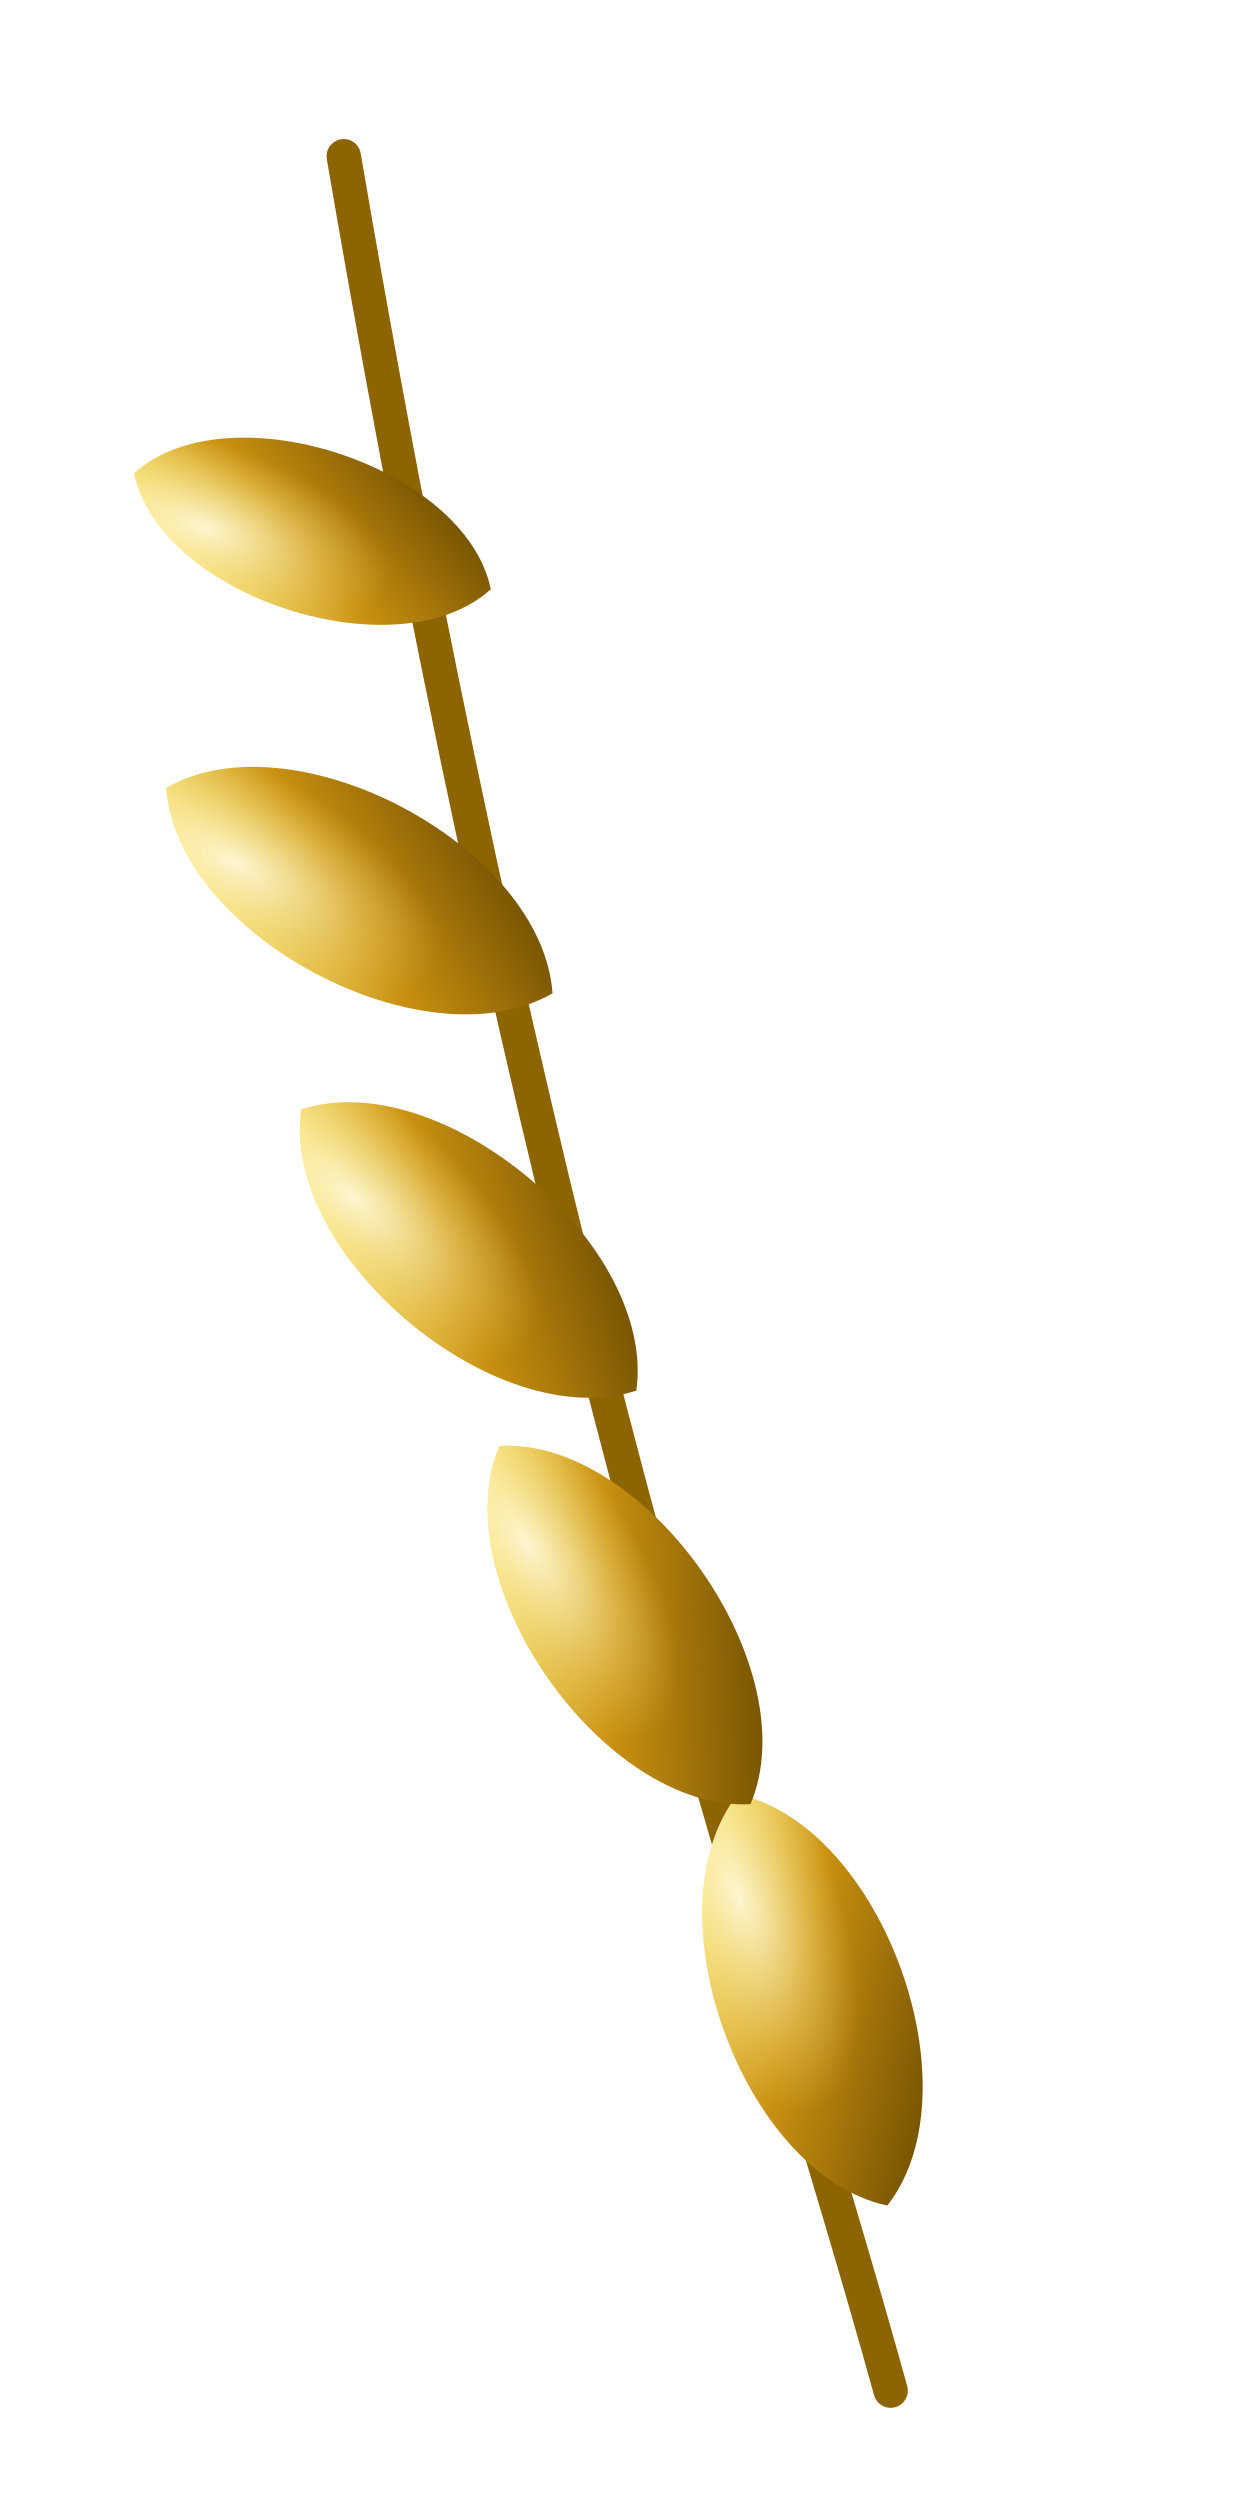
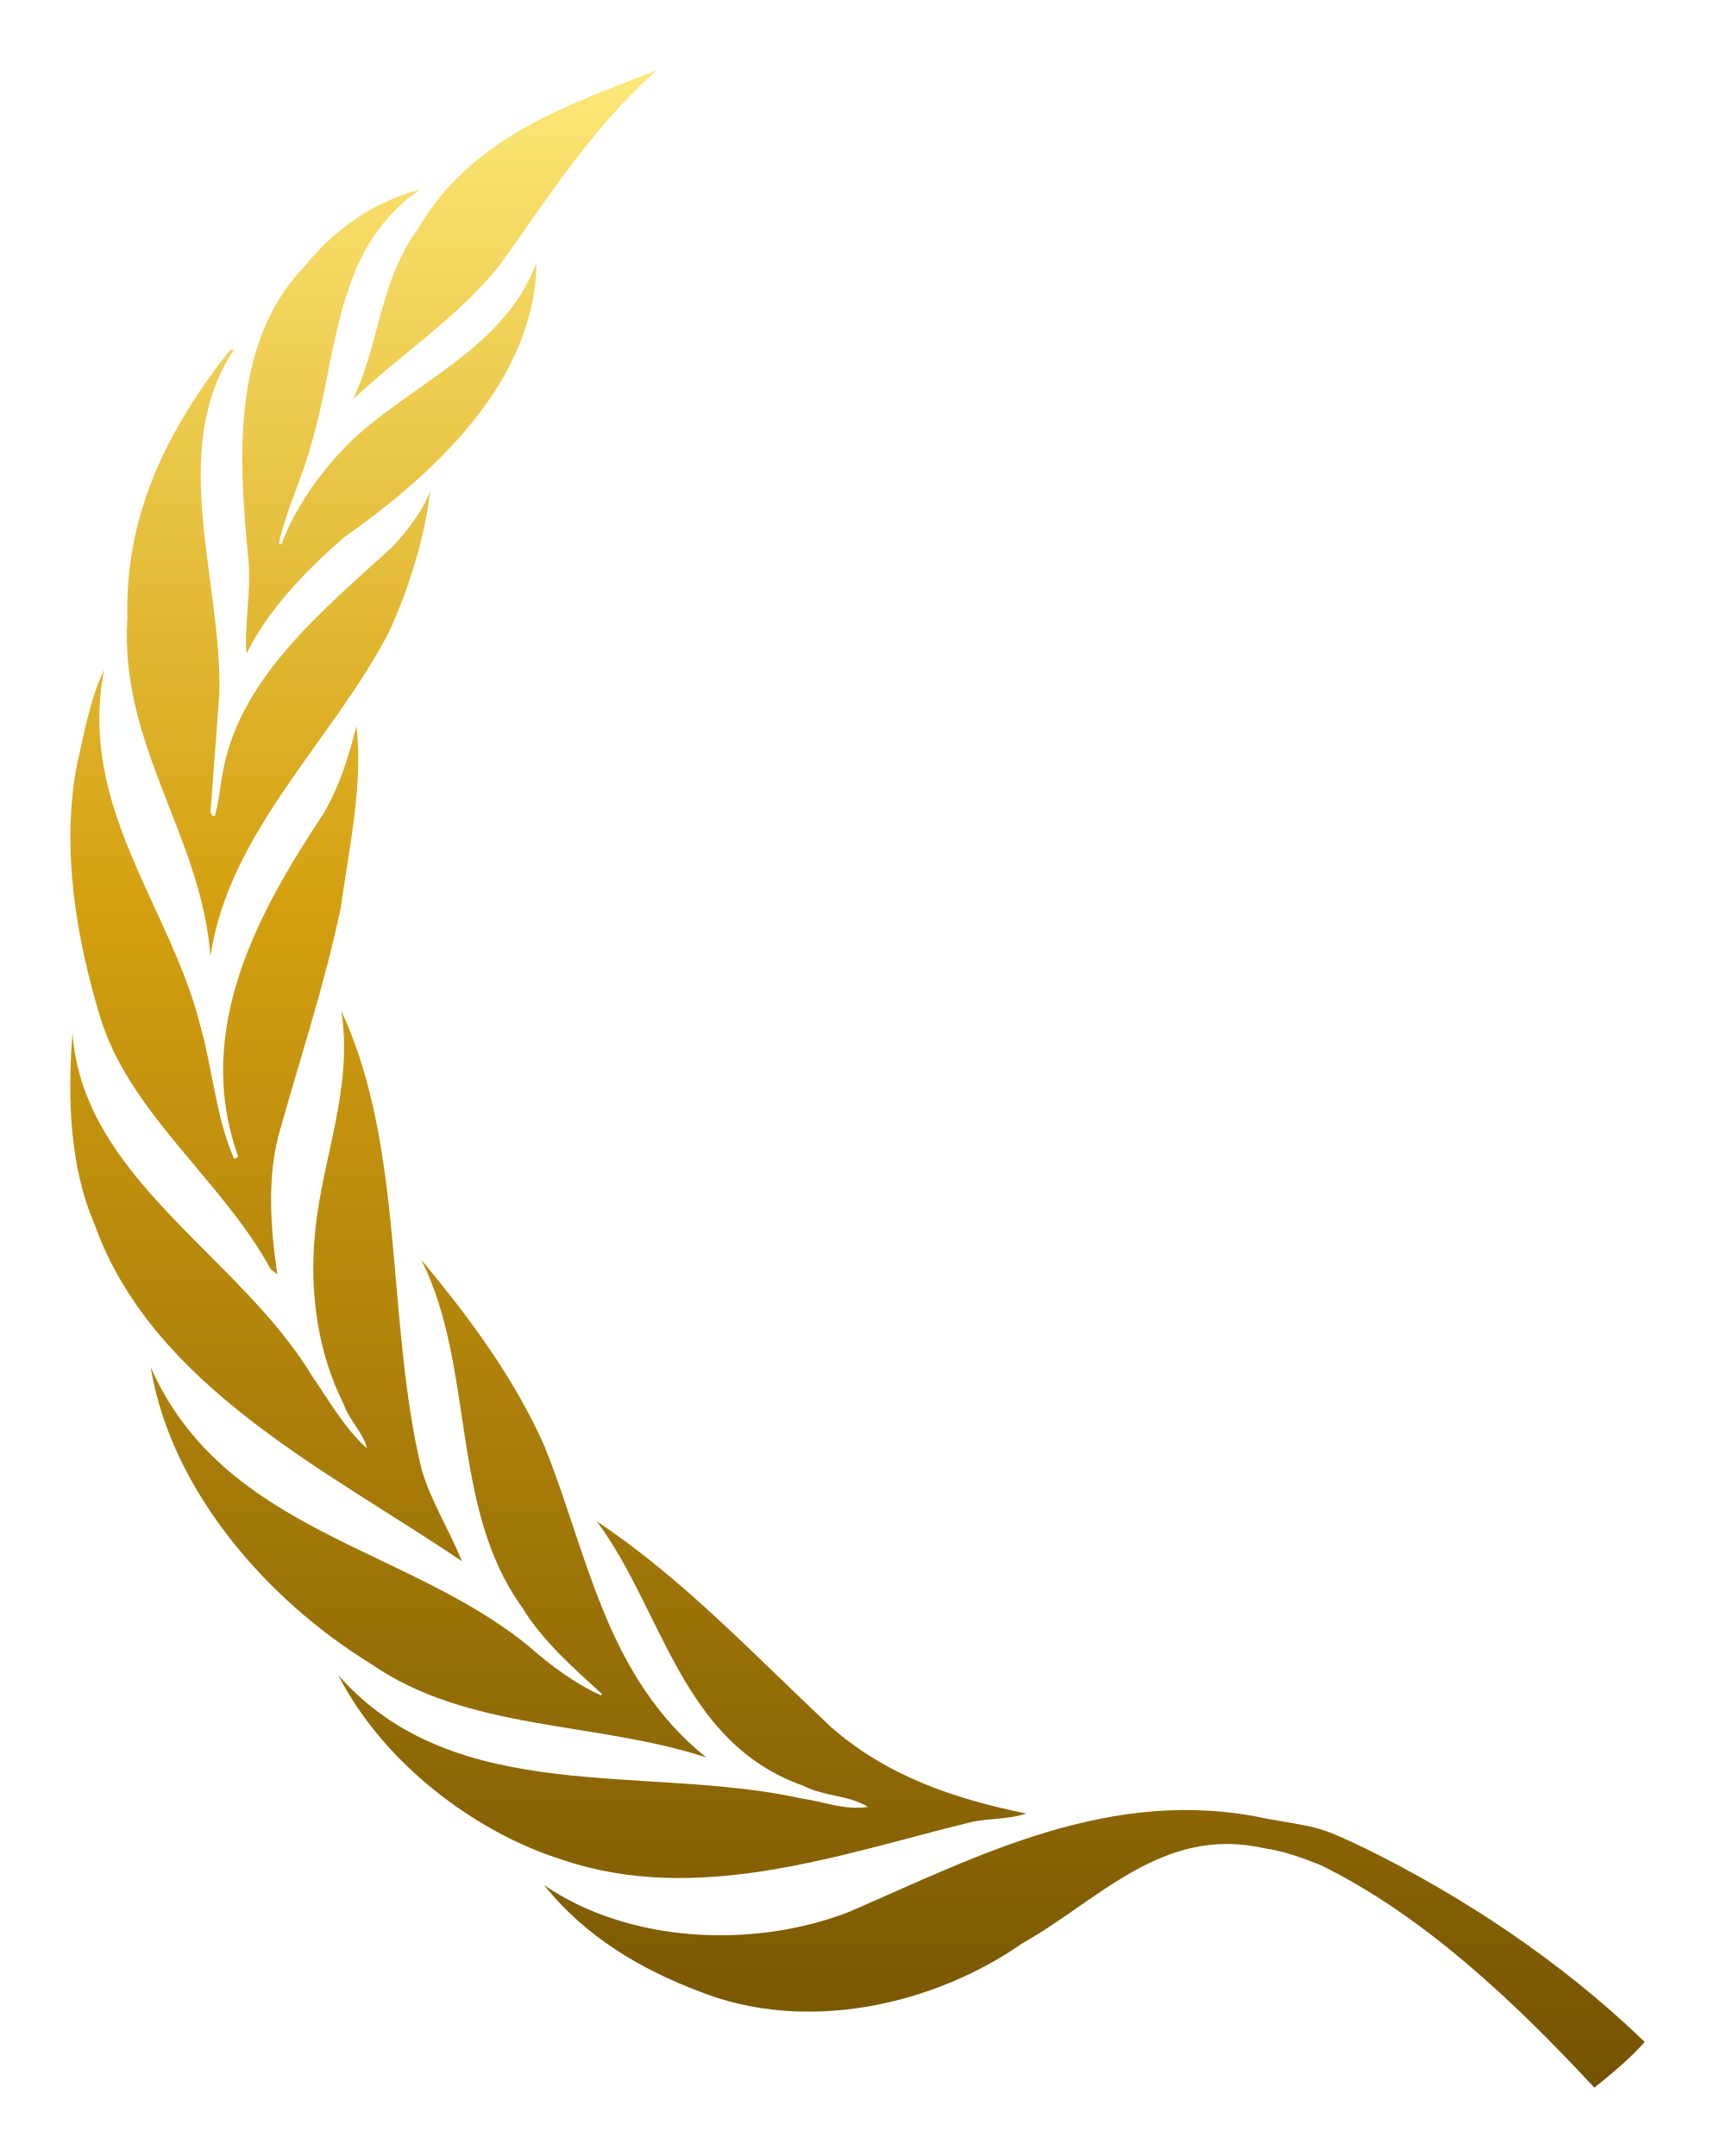
- <svg xmlns="http://www.w3.org/2000/svg" viewBox="0 0 80 160">
+ <svg xmlns="http://www.w3.org/2000/svg" viewBox="0 0 244 307">
  <defs>
-     <linearGradient id="lg" x1="20%" y1="5%" x2="80%" y2="95%">
+     <linearGradient id="gold" x1="350" y1="162" x2="350" y2="460" gradientUnits="userSpaceOnUse">
      <stop offset="0%" stop-color="#FDE878" />
-       <stop offset="45%" stop-color="#C99010" />
+       <stop offset="40%" stop-color="#D4A010" />
      <stop offset="100%" stop-color="#6E4E00" />
    </linearGradient>
-     <radialGradient id="lh" cx="32%" cy="22%" r="52%">
-       <stop offset="0%" stop-color="#FFFCE0" stop-opacity="0.9" />
-       <stop offset="100%" stop-color="#FDE878" stop-opacity="0" />
-     </radialGradient>
  </defs>
-   <path d="M57,153 C49,124 35,86 22,10" stroke="#8C6400" stroke-width="2.2" fill="none" stroke-linecap="round" />
-   <g transform="translate(52,128) rotate(-20)">
-     <path d="M0,-14 C8,-9 8,9 0,14 C-8,9 -8,-9 0,-14 Z" fill="url(#lg)" />
-     <path d="M0,-14 C8,-9 8,9 0,14 C-8,9 -8,-9 0,-14 Z" fill="url(#lh)" />
-   </g>
-   <g transform="translate(40,104) rotate(-35)">
-     <path d="M0,-14 C8,-9 8,9 0,14 C-8,9 -8,-9 0,-14 Z" fill="url(#lg)" />
-     <path d="M0,-14 C8,-9 8,9 0,14 C-8,9 -8,-9 0,-14 Z" fill="url(#lh)" />
-   </g>
-   <g transform="translate(30,80) rotate(-50)">
-     <path d="M0,-14 C8,-9 8,9 0,14 C-8,9 -8,-9 0,-14 Z" fill="url(#lg)" />
-     <path d="M0,-14 C8,-9 8,9 0,14 C-8,9 -8,-9 0,-14 Z" fill="url(#lh)" />
-   </g>
-   <g transform="translate(23,57) rotate(-62)">
-     <path d="M0,-14 C8,-9 8,9 0,14 C-8,9 -8,-9 0,-14 Z" fill="url(#lg)" />
-     <path d="M0,-14 C8,-9 8,9 0,14 C-8,9 -8,-9 0,-14 Z" fill="url(#lh)" />
-   </g>
-   <g transform="translate(20,34) rotate(-72)">
-     <path d="M0,-12 C7,-8 7,8 0,12 C-7,8 -7,-8 0,-12 Z" fill="url(#lg)" />
-     <path d="M0,-12 C7,-8 7,8 0,12 C-7,8 -7,-8 0,-12 Z" fill="url(#lh)" />
+   <g transform="translate(-263.2753,-152.2739)" fill="url(#gold)">
+     <path d="m 356.806,162.274 c -9.2,8.065 -15.581,18.266 -22.406,27.777 -6.118,7.575 -13.944,12.57 -20.88,19.084 3.744,-7.762 3.881,-17.033 9.191,-24.163 7.557,-13.184 21.569,-17.822 34.095,-22.699 z" />
+     <path d="m 306.492,190.36 c 4.475,-5.562 10.147,-9.428 16.531,-11.061 -12.396,8.515 -11.589,23.775 -15.519,36.46 -1.253,4.691 -3.429,9.013 -4.513,13.821 l 0.315,0.251 c 2.062,-5.436 5.688,-10.572 10.212,-15.008 8.804,-8.127 21.827,-13.192 26.142,-25.214 -0.197,16.706 -14.134,29.84 -27.469,39.229 -5.499,4.824 -10.802,10.322 -13.83,16.524 -0.297,-4.215 0.623,-8.447 0.323,-12.962 -1.45,-14.584 -2.504,-31.229 7.807,-42.042 z" />
+     <path d="m 281.412,240.228 c -0.373,-14.778 5.761,-26.842 14.404,-37.853 0.251,-0.125 0.43,-0.376 0.753,-0.316 -9.515,14.459 -1.644,32.67 -2.077,49.11 l -1.255,16.832 c 0.187,0.122 0.187,0.628 0.628,0.434 0.562,-1.876 0.685,-3.881 1.061,-5.811 2.241,-13.577 14.032,-23.211 24.331,-32.594 2.199,-2.454 4.144,-4.946 5.273,-7.826 -0.841,6.76 -2.96,13.579 -5.765,19.831 -8.016,15.632 -22.823,28.458 -25.528,46.354 -1.312,-17.15 -12.989,-29.973 -11.825,-48.162 z" />
+     <path d="m 274.214,261.243 c 1.065,-4.622 1.88,-9.405 3.892,-13.646 -3.812,19.537 9.329,33.614 13.64,50.549 1.804,6.334 2.245,13.137 4.824,19.08 0.24,0.13 0.449,-0.121 0.598,-0.312 -6.418,-17.989 2.847,-34.706 12.156,-48.791 2.264,-3.816 3.568,-8.066 4.694,-12.453 0.989,8.142 -1.069,17.518 -2.252,25.971 -2.264,10.756 -5.643,20.956 -8.584,31.393 -1.936,6.521 -1.427,13.879 -0.433,20.712 L 301.816,333 c -6.825,-12.586 -20.34,-22.402 -24.354,-36.152 -3.303,-10.962 -5.498,-23.66 -3.249,-35.605 z" />
+     <path d="m 273.598,299.401 c 1.503,20.708 23.771,31.65 34.094,48.794 2.442,3.508 4.562,7.389 7.825,10.325 -0.51,-2.206 -2.568,-4.062 -3.324,-6.322 -3.611,-7.19 -4.928,-15.759 -4.06,-24.449 1,-10.577 5.437,-20.393 3.743,-31.518 9.07,19.557 6.315,43.967 11.387,65.158 1.328,4.635 4.011,8.773 5.769,13.203 -18.636,-12.692 -44.047,-24.769 -52.314,-48.03 -3.484,-8.021 -3.873,-17.95 -3.119,-27.161 z" />
+     <path d="m 284.729,346.955 c 10.391,23.506 36.414,25.453 53.862,39.767 3.211,2.846 6.575,5.266 10.2,6.954 l 0.187,-0.189 c -4.006,-3.622 -8.64,-7.747 -11.444,-12.441 -10.212,-14.199 -6.62,-34.09 -14.271,-49.361 6.952,8.316 13.274,16.961 17.472,26.396 6.243,15.401 8.629,32.797 23.075,44.439 -15.634,-5.152 -33.949,-3.713 -47.748,-13.339 -15.066,-9.26 -28.513,-24.966 -31.332,-42.224 z" />
+     <path d="m 311.435,390.807 c 16.66,18.948 43.883,12.625 66.075,17.584 3.135,0.428 6.004,1.684 9.326,1.174 -2.646,-1.674 -6.316,-1.492 -9.204,-3.014 -17.396,-6.111 -19.947,-24.944 -29.391,-37.643 12.064,8.012 22.207,18.817 33.337,29.288 8,7.008 17.63,10.242 27.776,12.305 -2.438,0.891 -5.635,0.646 -8.252,1.332 -18.229,4.482 -38.48,11.809 -57.812,5.25 -12.567,-3.957 -25.533,-13.895 -31.856,-26.276 z" />
+     <path d="m 457.841,415.575 c 13.421,6.629 27.478,15.768 39.576,27.455 -2.039,2.328 -4.68,4.506 -7.167,6.514 -11.659,-12.562 -24.571,-24.654 -39.028,-31.717 -2.653,-1.062 -5.306,-1.991 -7.959,-2.373 -14.475,-3.283 -23.582,7.434 -34.413,13.514 -12.621,8.812 -30.772,12.951 -46.025,6.871 -8.203,-3.111 -16.15,-7.693 -22.09,-15.141 12.004,8.27 29.882,9.137 43.533,3.766 18.318,-7.945 37.354,-18.018 59.437,-13.201 7.668,1.326 7.44,1.114 14.137,4.312 z" />
  </g>
</svg>
